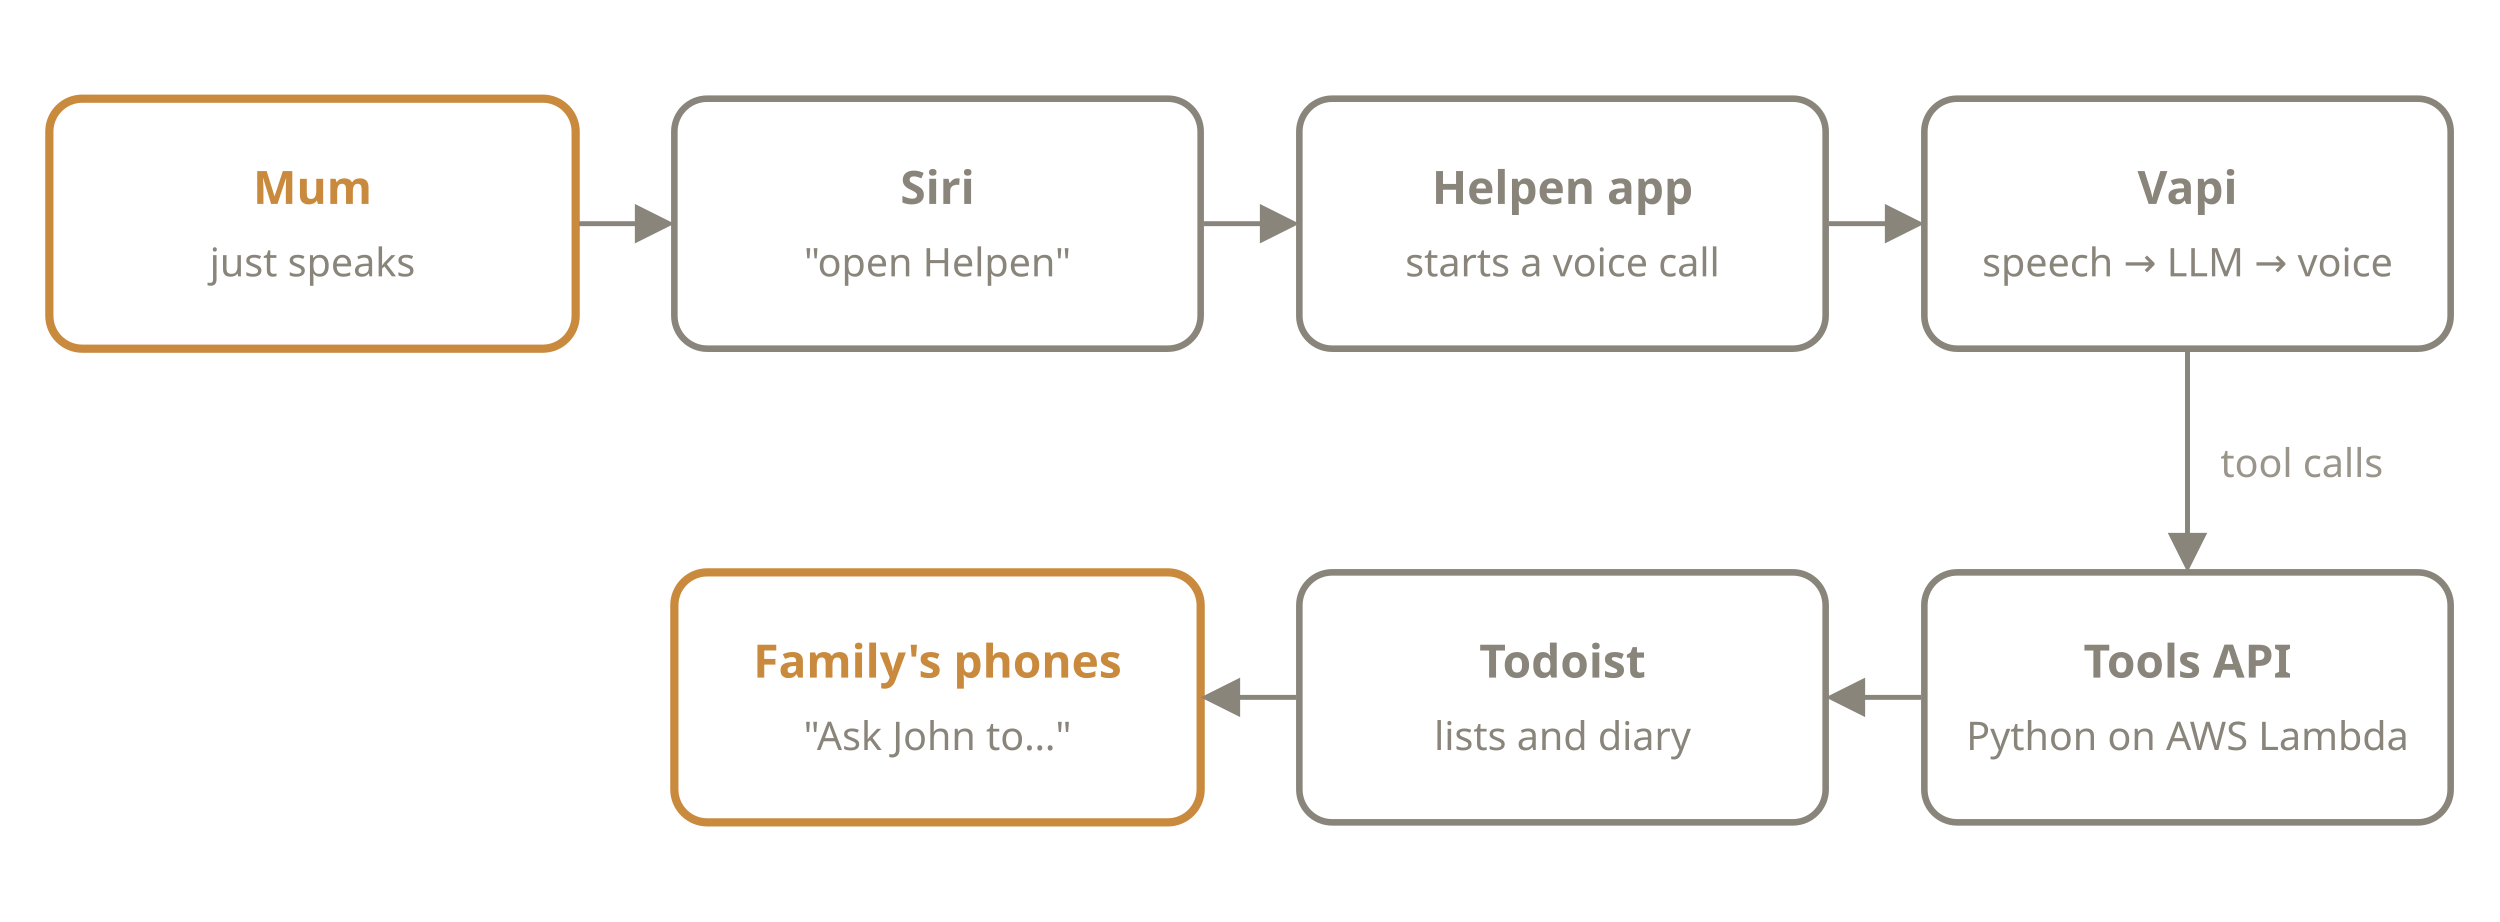
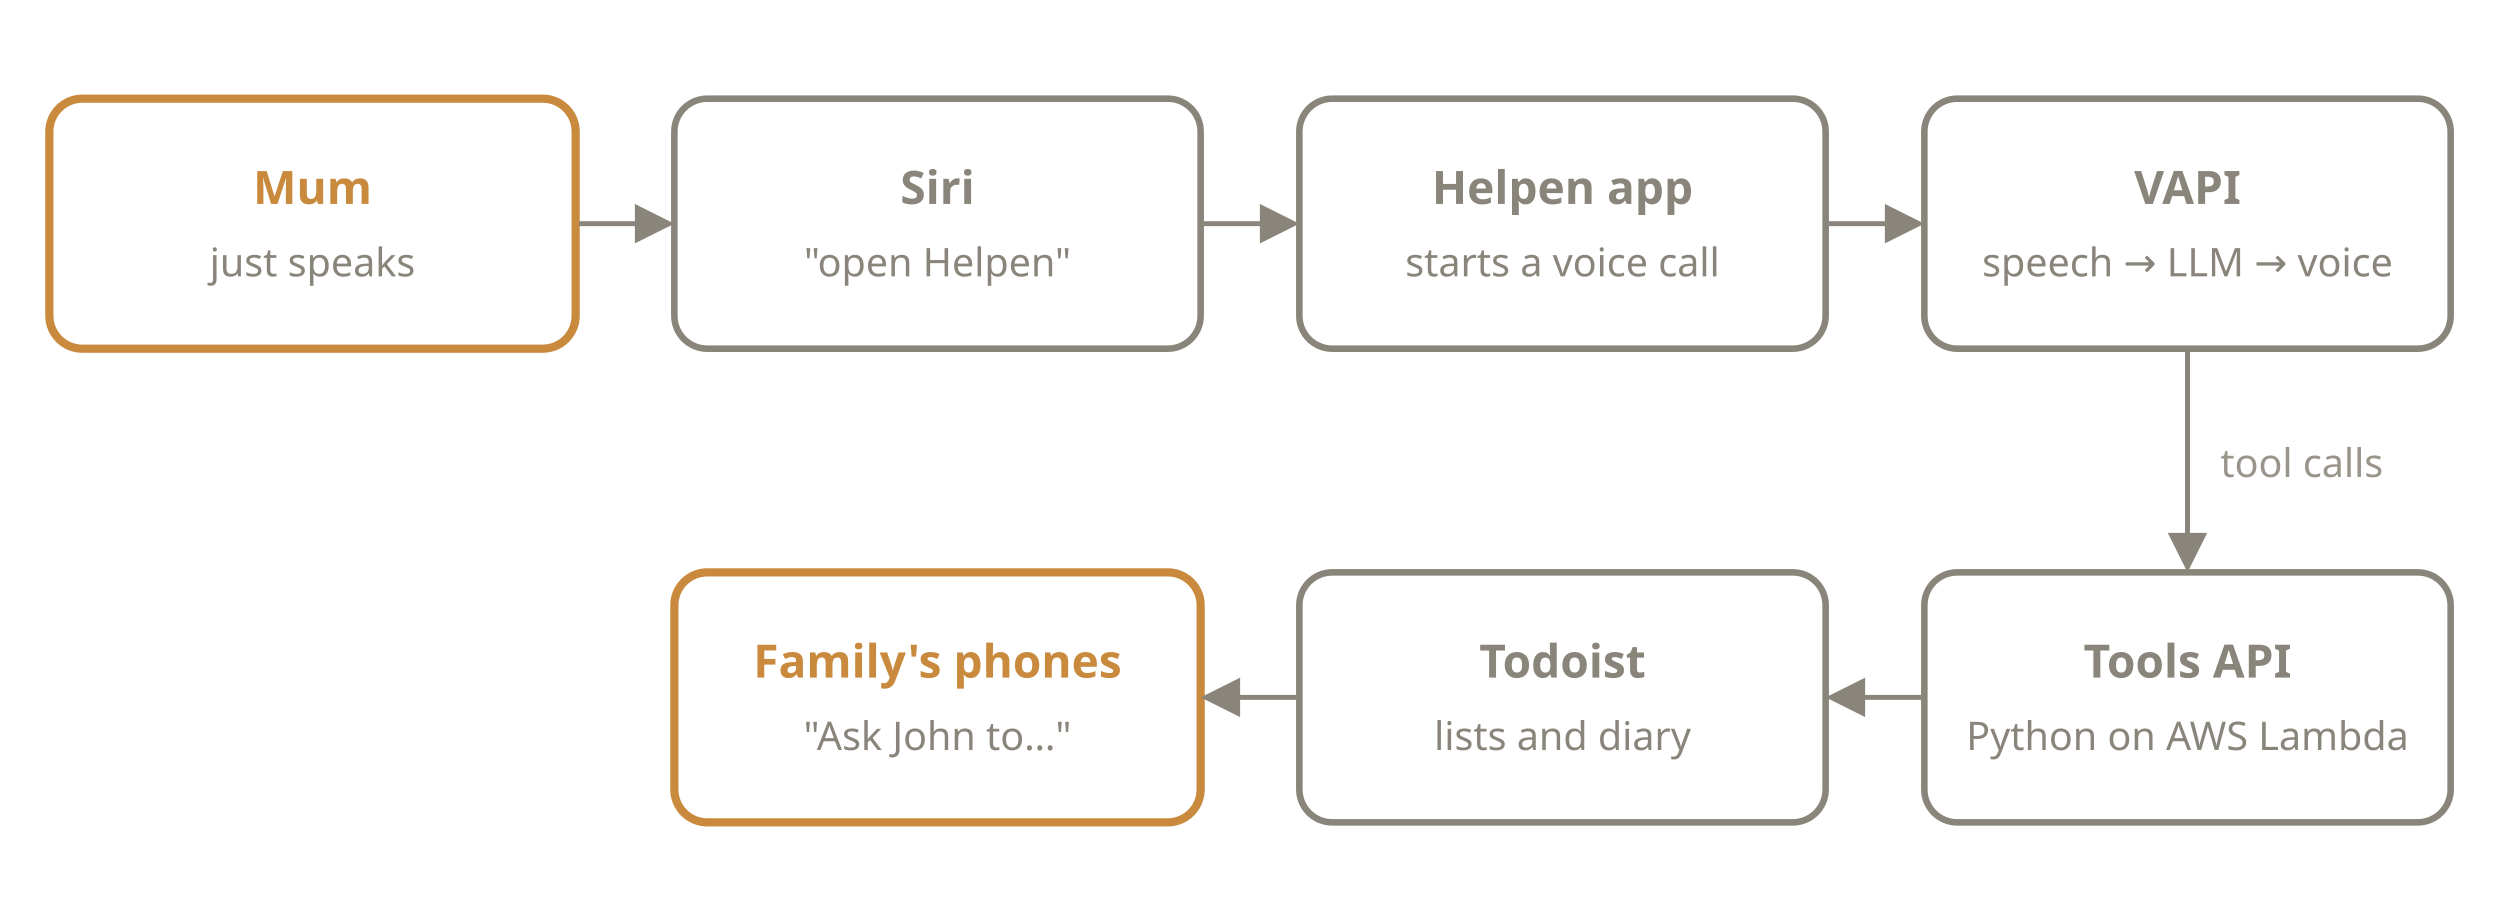
<svg xmlns="http://www.w3.org/2000/svg" viewBox="0 0 760 280" font-family="system-ui, sans-serif" font-size="14">
  <defs>
    <marker id="a" markerWidth="8" markerHeight="8" refX="6" refY="4" orient="auto">
      <path d="M0,0 L8,4 L0,8 z" fill="#8a857b" />
    </marker>
  </defs>
  <g fill="none" stroke="#8a857b" stroke-width="2">
    <rect x="15" y="30" width="160" height="76" rx="10" stroke="#c98a3e" stroke-width="2.5" />
    <rect x="205" y="30" width="160" height="76" rx="10" />
    <rect x="395" y="30" width="160" height="76" rx="10" />
    <rect x="585" y="30" width="160" height="76" rx="10" />
    <rect x="585" y="174" width="160" height="76" rx="10" />
    <rect x="395" y="174" width="160" height="76" rx="10" />
    <rect x="205" y="174" width="160" height="76" rx="10" stroke="#c98a3e" stroke-width="2.5" />
  </g>
  <g fill="#8a857b" text-anchor="middle">
    <text x="95" y="62" font-weight="600" fill="#c98a3e">Mum</text>
    <text x="95" y="84" font-size="12">just speaks</text>
    <text x="285" y="62" font-weight="600">Siri</text>
    <text x="285" y="84" font-size="12">"open Helpen"</text>
    <text x="475" y="62" font-weight="600">Helpen app</text>
    <text x="475" y="84" font-size="12">starts a voice call</text>
-     <text x="665" y="62" font-weight="600">Vapi</text>
+     <text x="665" y="62" font-weight="600">VAPI</text>
    <text x="665" y="84" font-size="12">speech → LLM → voice</text>
    <text x="665" y="206" font-weight="600">Tools API</text>
    <text x="665" y="228" font-size="12">Python on AWS Lambda</text>
    <text x="475" y="206" font-weight="600">Todoist</text>
    <text x="475" y="228" font-size="12">lists and diary</text>
    <text x="285" y="206" font-weight="600" fill="#c98a3e">Family's phones</text>
    <text x="285" y="228" font-size="12">"Ask John to…"</text>
  </g>
  <g stroke="#8a857b" stroke-width="1.5" marker-end="url(#a)">
    <line x1="176" y1="68" x2="202" y2="68" />
    <line x1="366" y1="68" x2="392" y2="68" />
    <line x1="556" y1="68" x2="582" y2="68" />
    <line x1="665" y1="107" x2="665" y2="171" />
    <line x1="584" y1="212" x2="558" y2="212" />
    <line x1="394" y1="212" x2="368" y2="212" />
  </g>
  <text x="675" y="145" fill="#9a958b" font-size="12">tool calls</text>
</svg>
